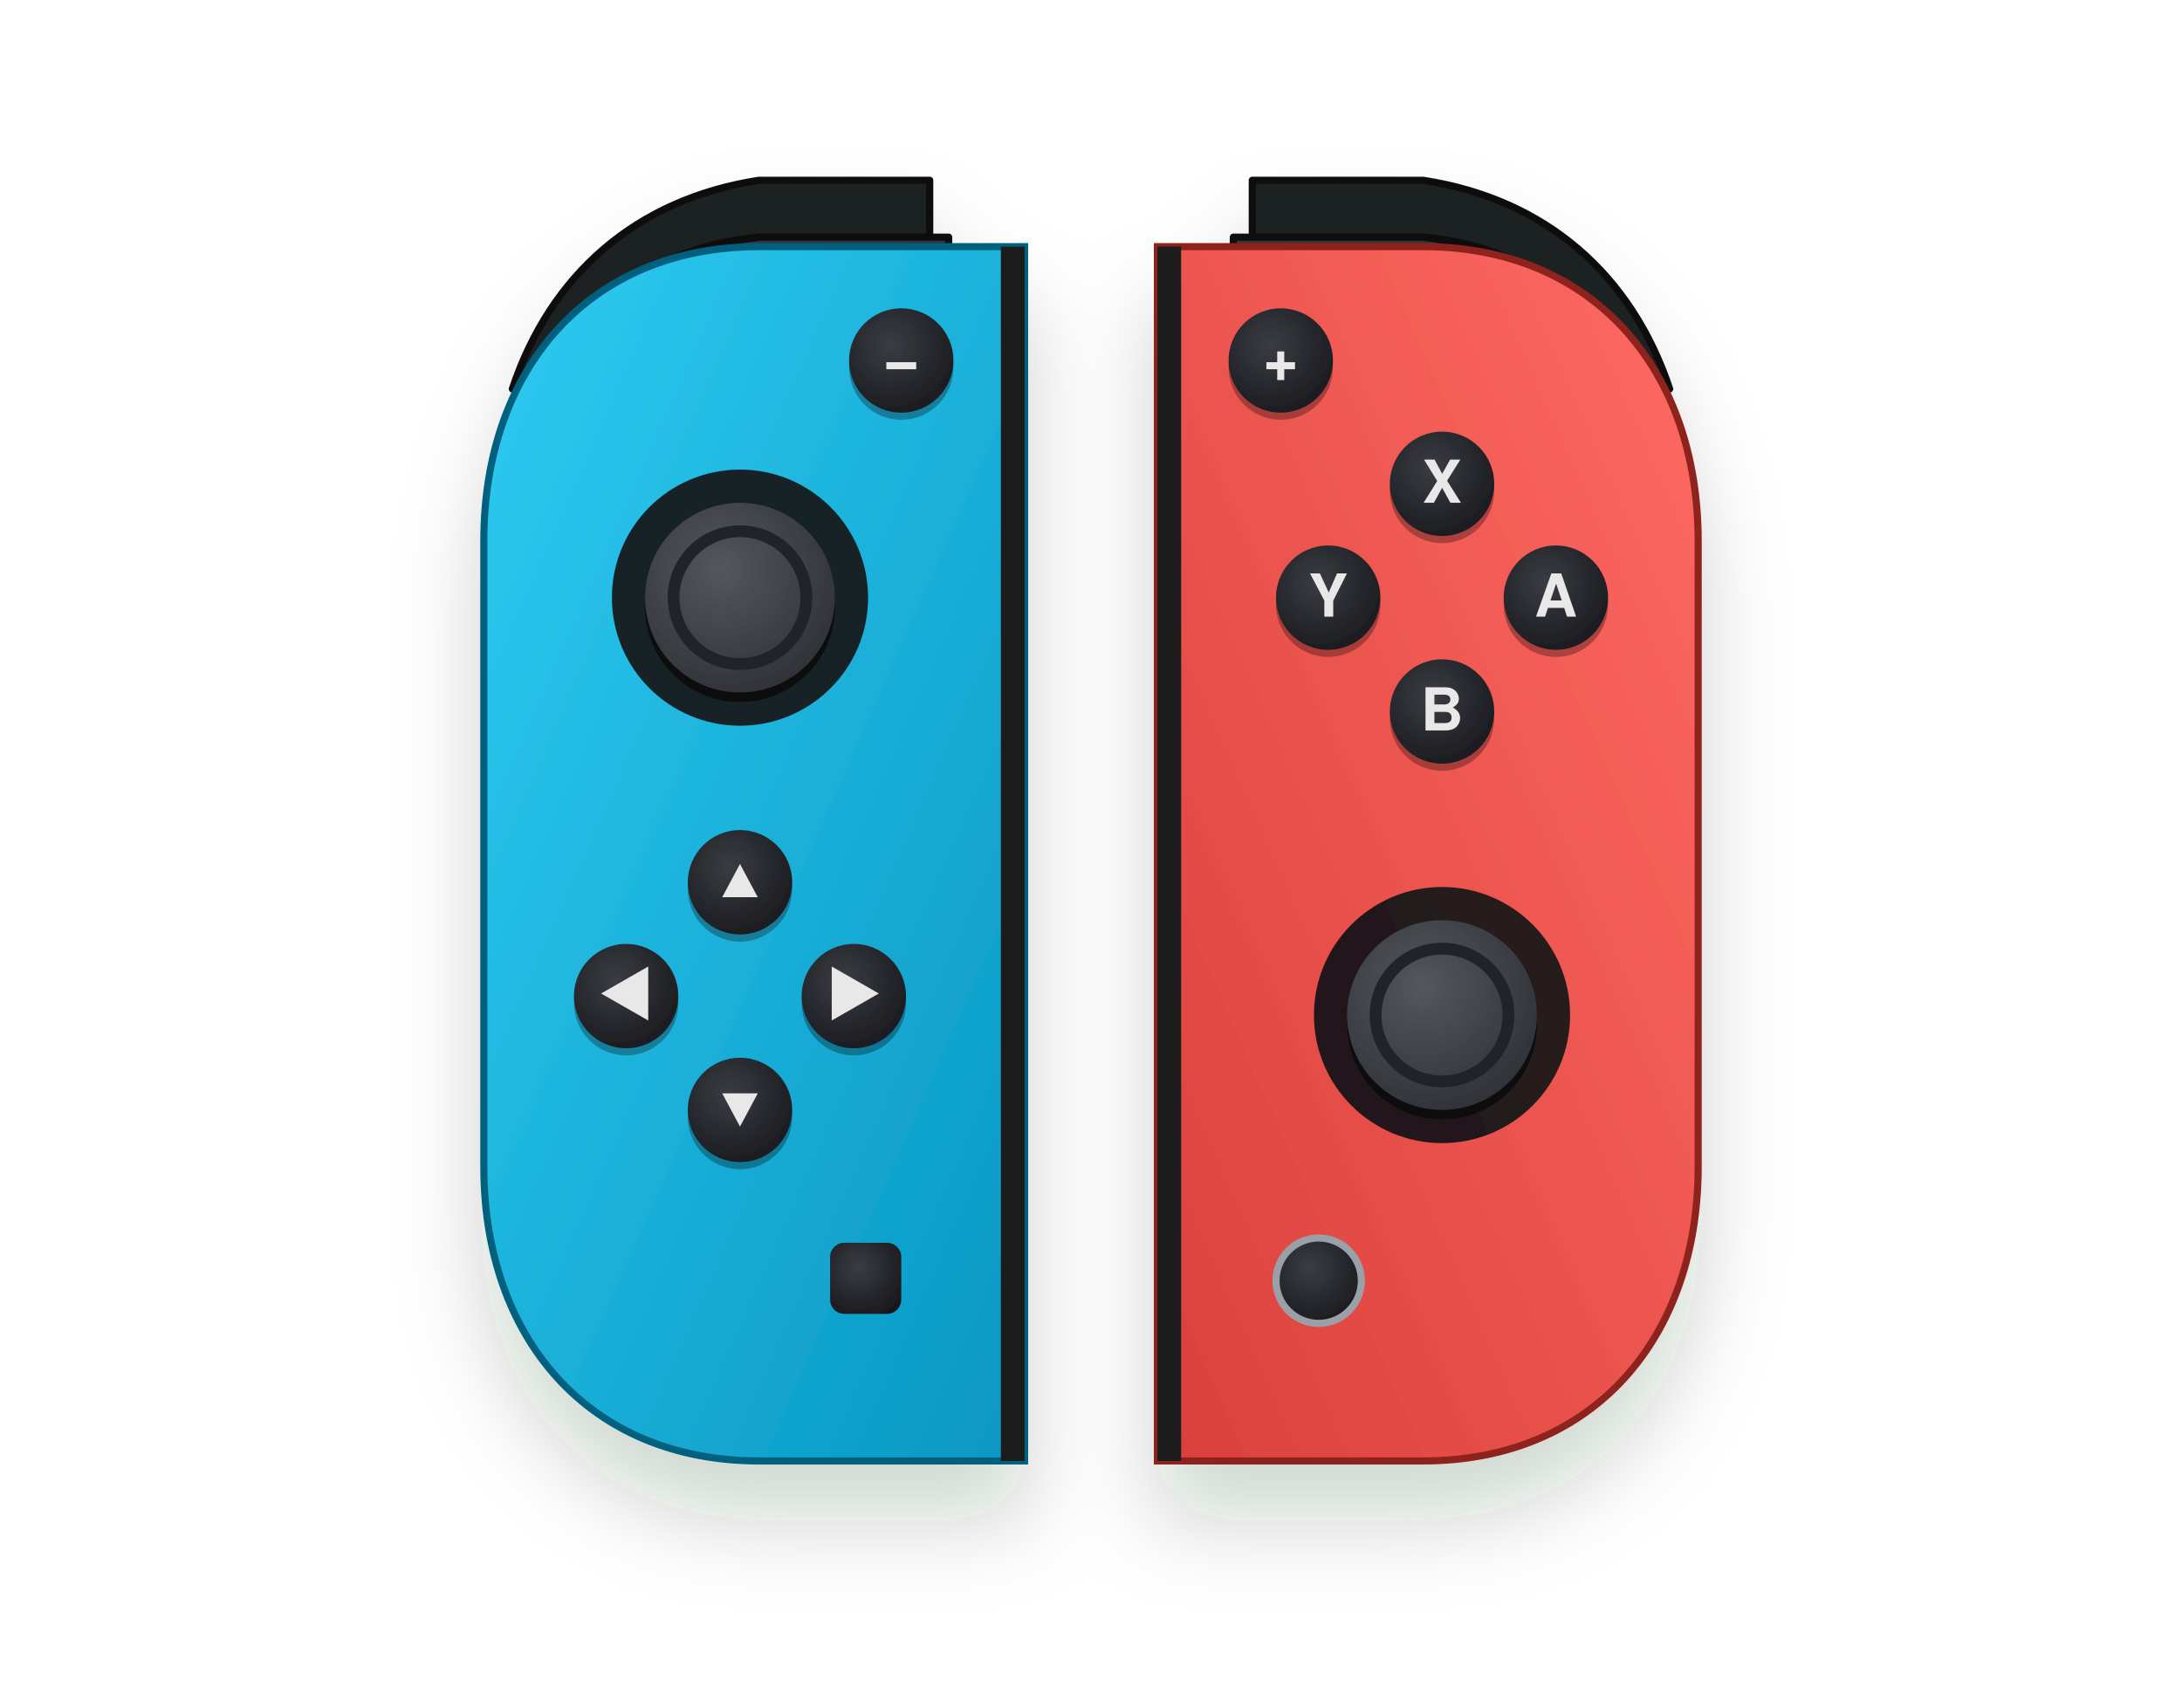
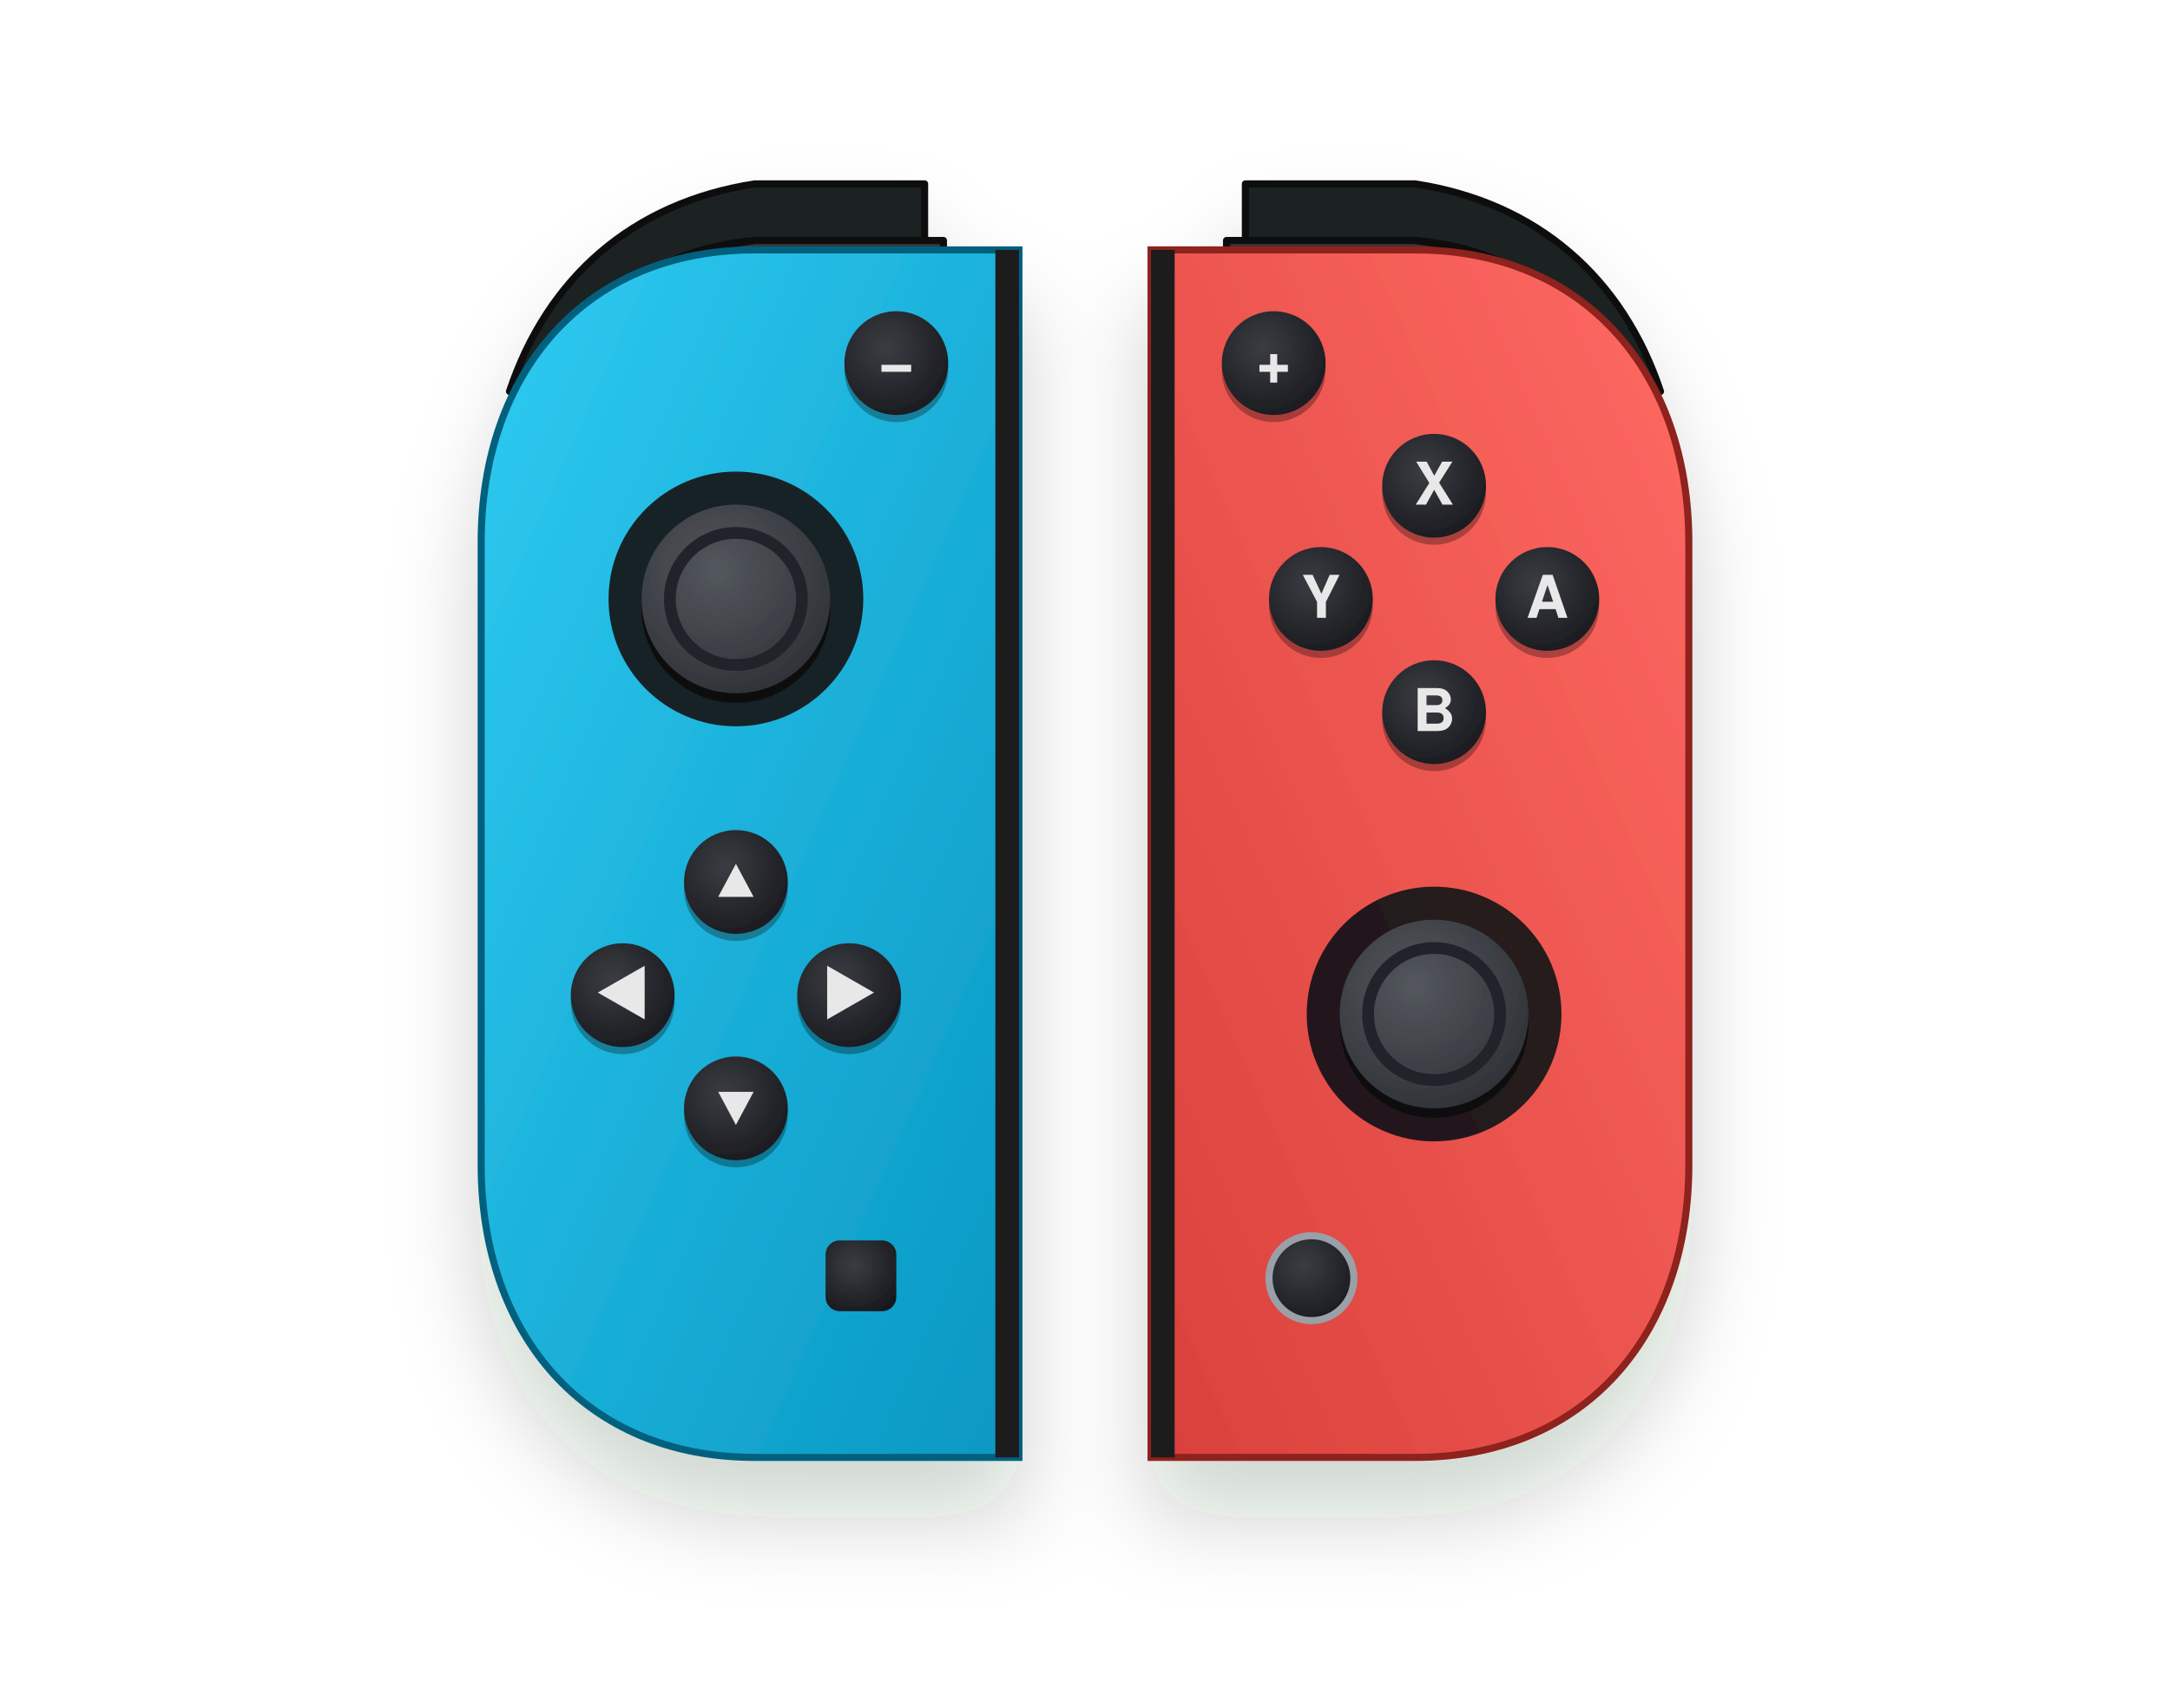
- <svg xmlns="http://www.w3.org/2000/svg" viewBox="-30.0 -30.0 460.0 360.0">
+ <svg xmlns="http://www.w3.org/2000/svg" width="61" height="48" viewBox="-30.0 -30.0 460.0 360.0">
  <defs>
    <style>text{font-family:Onest,'Segoe UI',system-ui,-apple-system,Helvetica,Arial,sans-serif}.pad-print{font-weight:700;font-size:9px;letter-spacing:.08em}.pad-print-mark{font-weight:800;font-size:12px}.pad-letter{font-weight:800;font-size:14px}.pad-face{font-weight:700;font-size:12.5px}.schematic-body{fill:#f1f2ed;stroke:#7f817a;stroke-width:1.5}.schematic .pad-control rect,.schematic .pad-control circle{fill:#fdfefc;stroke:#7f817a;stroke-width:1.5}.schematic .pad-control .cap{fill:#e7e8e2}.schematic .pad-control text{font-weight:700;font-size:11px;fill:#51544c;text-anchor:middle}</style>
    <filter id="shade" x="-20%" y="-20%" width="140%" height="150%">
      <feDropShadow dx="0" dy="12" stdDeviation="9" flood-color="#191c12" flood-opacity="0.18" />
    </filter>
  </defs>
  <g filter="url(#shade)">
    <defs>
      <linearGradient id="_r_5_blue" x1="0" y1="0" x2="1" y2="1">
        <stop offset="0" stop-color="#2fcbf2" />
        <stop offset="1" stop-color="#0897c2" />
      </linearGradient>
      <linearGradient id="_r_5_red" x1="1" y1="0" x2="0" y2="1">
        <stop offset="0" stop-color="#ff6a63" />
        <stop offset="1" stop-color="#d9403b" />
      </linearGradient>
      <radialGradient id="_r_5_cap" cx="0.4" cy="0.35" r="0.8">
        <stop offset="0" stop-color="#54575e" />
        <stop offset="1" stop-color="#2a2c31" />
      </radialGradient>
      <radialGradient id="_r_5_button" cx="0.4" cy="0.35" r="0.8">
        <stop offset="0" stop-color="#3a3c42" />
        <stop offset="1" stop-color="#15161a" />
      </radialGradient>
    </defs>
    <g>
      <g data-part="zl" class="pad-control">
        <path d="M78 52C86 28 104 12 130 8L166 8L166 20L130 20C106 22 92 36 86 56Z" fill="#1f2024" stroke="#0e0e10" stroke-width="1.5" stroke-linejoin="round" />
      </g>
    </g>
    <g transform="translate(400 0) scale(-1 1)">
      <g data-part="zr" class="pad-control">
        <path d="M78 52C86 28 104 12 130 8L166 8L166 20L130 20C106 22 92 36 86 56Z" fill="#1f2024" stroke="#0e0e10" stroke-width="1.5" stroke-linejoin="round" />
      </g>
    </g>
    <g>
      <g data-part="l" class="pad-control">
        <path d="M76 70C80 42 100 24 130 20L170 20L170 32L132 32C106 34 90 50 88 74Z" fill="#34363b" stroke="#0e0e10" stroke-width="1.5" stroke-linejoin="round" />
      </g>
    </g>
    <g transform="translate(400 0) scale(-1 1)">
      <g data-part="r" class="pad-control">
        <path d="M76 70C80 42 100 24 130 20L170 20L170 32L132 32C106 34 90 50 88 74Z" fill="#34363b" stroke="#0e0e10" stroke-width="1.5" stroke-linejoin="round" />
      </g>
    </g>
    <path d="M186 22L130 22C94 22 72 48 72 84L72 216C72 252 94 278 130 278L186 278Z" fill="url(#_r_5_blue)" stroke="#05607d" stroke-width="1.5" />
    <path d="M214 22L270 22C306 22 328 48 328 84L328 216C328 252 306 278 270 278L214 278Z" fill="url(#_r_5_red)" stroke="#8e211e" stroke-width="1.5" />
    <rect x="181" y="22" width="5" height="256" fill="#1b1c1f" />
    <rect x="214" y="22" width="5" height="256" fill="#1b1c1f" />
    <g data-part="minus" class="pad-control">
      <circle cx="160" cy="47.5" r="11" fill="#000" opacity="0.3" />
      <circle cx="160" cy="46" r="11" fill="url(#_r_5_button)" />
      <text x="160" y="50" class="pad-face" fill="#e8e8e8" text-anchor="middle">−</text>
    </g>
    <g data-part="plus" class="pad-control">
      <circle cx="240" cy="47.5" r="11" fill="#000" opacity="0.3" />
      <circle cx="240" cy="46" r="11" fill="url(#_r_5_button)" />
      <text x="240" y="50" class="pad-face" fill="#e8e8e8" text-anchor="middle">+</text>
    </g>
    <g data-part="stick:left" class="pad-control">
      <circle cx="126" cy="96" r="27" fill="#141518" opacity="0.92" />
      <g data-part="lstick" class="pad-control" transform="translate(0 0)">
        <circle cx="126" cy="98" r="20" fill="#0b0c0e" />
        <circle cx="126" cy="96" r="20" fill="url(#_r_5_cap)" />
        <circle cx="126" cy="96" r="14" fill="none" stroke="#22242a" stroke-width="2.5" />
      </g>
    </g>
    <g data-part="up" class="pad-control">
      <circle cx="126" cy="157.5" r="11" fill="#000" opacity="0.3" />
      <circle cx="126" cy="156" r="11" fill="url(#_r_5_button)" />
      <text x="126" y="160" class="pad-face" fill="#e8e8e8" text-anchor="middle">▲</text>
    </g>
    <g data-part="left" class="pad-control">
      <circle cx="102" cy="181.5" r="11" fill="#000" opacity="0.3" />
      <circle cx="102" cy="180" r="11" fill="url(#_r_5_button)" />
      <text x="102" y="184" class="pad-face" fill="#e8e8e8" text-anchor="middle">◀</text>
    </g>
    <g data-part="right" class="pad-control">
      <circle cx="150" cy="181.5" r="11" fill="#000" opacity="0.3" />
      <circle cx="150" cy="180" r="11" fill="url(#_r_5_button)" />
      <text x="150" y="184" class="pad-face" fill="#e8e8e8" text-anchor="middle">▶</text>
    </g>
    <g data-part="down" class="pad-control">
      <circle cx="126" cy="205.5" r="11" fill="#000" opacity="0.3" />
      <circle cx="126" cy="204" r="11" fill="url(#_r_5_button)" />
      <text x="126" y="208" class="pad-face" fill="#e8e8e8" text-anchor="middle">▼</text>
    </g>
    <g data-part="x" class="pad-control">
      <circle cx="274" cy="73.5" r="11" fill="#000" opacity="0.3" />
      <circle cx="274" cy="72" r="11" fill="url(#_r_5_button)" />
      <text x="274" y="76" class="pad-face" fill="#e8e8e8" text-anchor="middle">X</text>
    </g>
    <g data-part="y" class="pad-control">
      <circle cx="250" cy="97.5" r="11" fill="#000" opacity="0.3" />
      <circle cx="250" cy="96" r="11" fill="url(#_r_5_button)" />
      <text x="250" y="100" class="pad-face" fill="#e8e8e8" text-anchor="middle">Y</text>
    </g>
    <g data-part="a" class="pad-control">
      <circle cx="298" cy="97.5" r="11" fill="#000" opacity="0.3" />
      <circle cx="298" cy="96" r="11" fill="url(#_r_5_button)" />
      <text x="298" y="100" class="pad-face" fill="#e8e8e8" text-anchor="middle">A</text>
    </g>
    <g data-part="b" class="pad-control">
      <circle cx="274" cy="121.5" r="11" fill="#000" opacity="0.3" />
      <circle cx="274" cy="120" r="11" fill="url(#_r_5_button)" />
      <text x="274" y="124" class="pad-face" fill="#e8e8e8" text-anchor="middle">B</text>
    </g>
    <g data-part="stick:right" class="pad-control">
      <circle cx="274" cy="184" r="27" fill="#141518" opacity="0.92" />
      <g data-part="rstick" class="pad-control" transform="translate(0 0)">
        <circle cx="274" cy="186" r="20" fill="#0b0c0e" />
        <circle cx="274" cy="184" r="20" fill="url(#_r_5_cap)" />
        <circle cx="274" cy="184" r="14" fill="none" stroke="#22242a" stroke-width="2.5" />
      </g>
    </g>
    <g data-part="capture" class="pad-control">
      <rect x="145" y="232" width="15" height="15" rx="3" fill="url(#_r_5_button)" />
    </g>
    <g data-part="home" class="pad-control">
      <circle cx="248" cy="240" r="9" fill="url(#_r_5_button)" />
      <circle cx="248" cy="240" r="9" fill="none" stroke="#9aa0a8" stroke-width="1.5" />
    </g>
  </g>
</svg>
